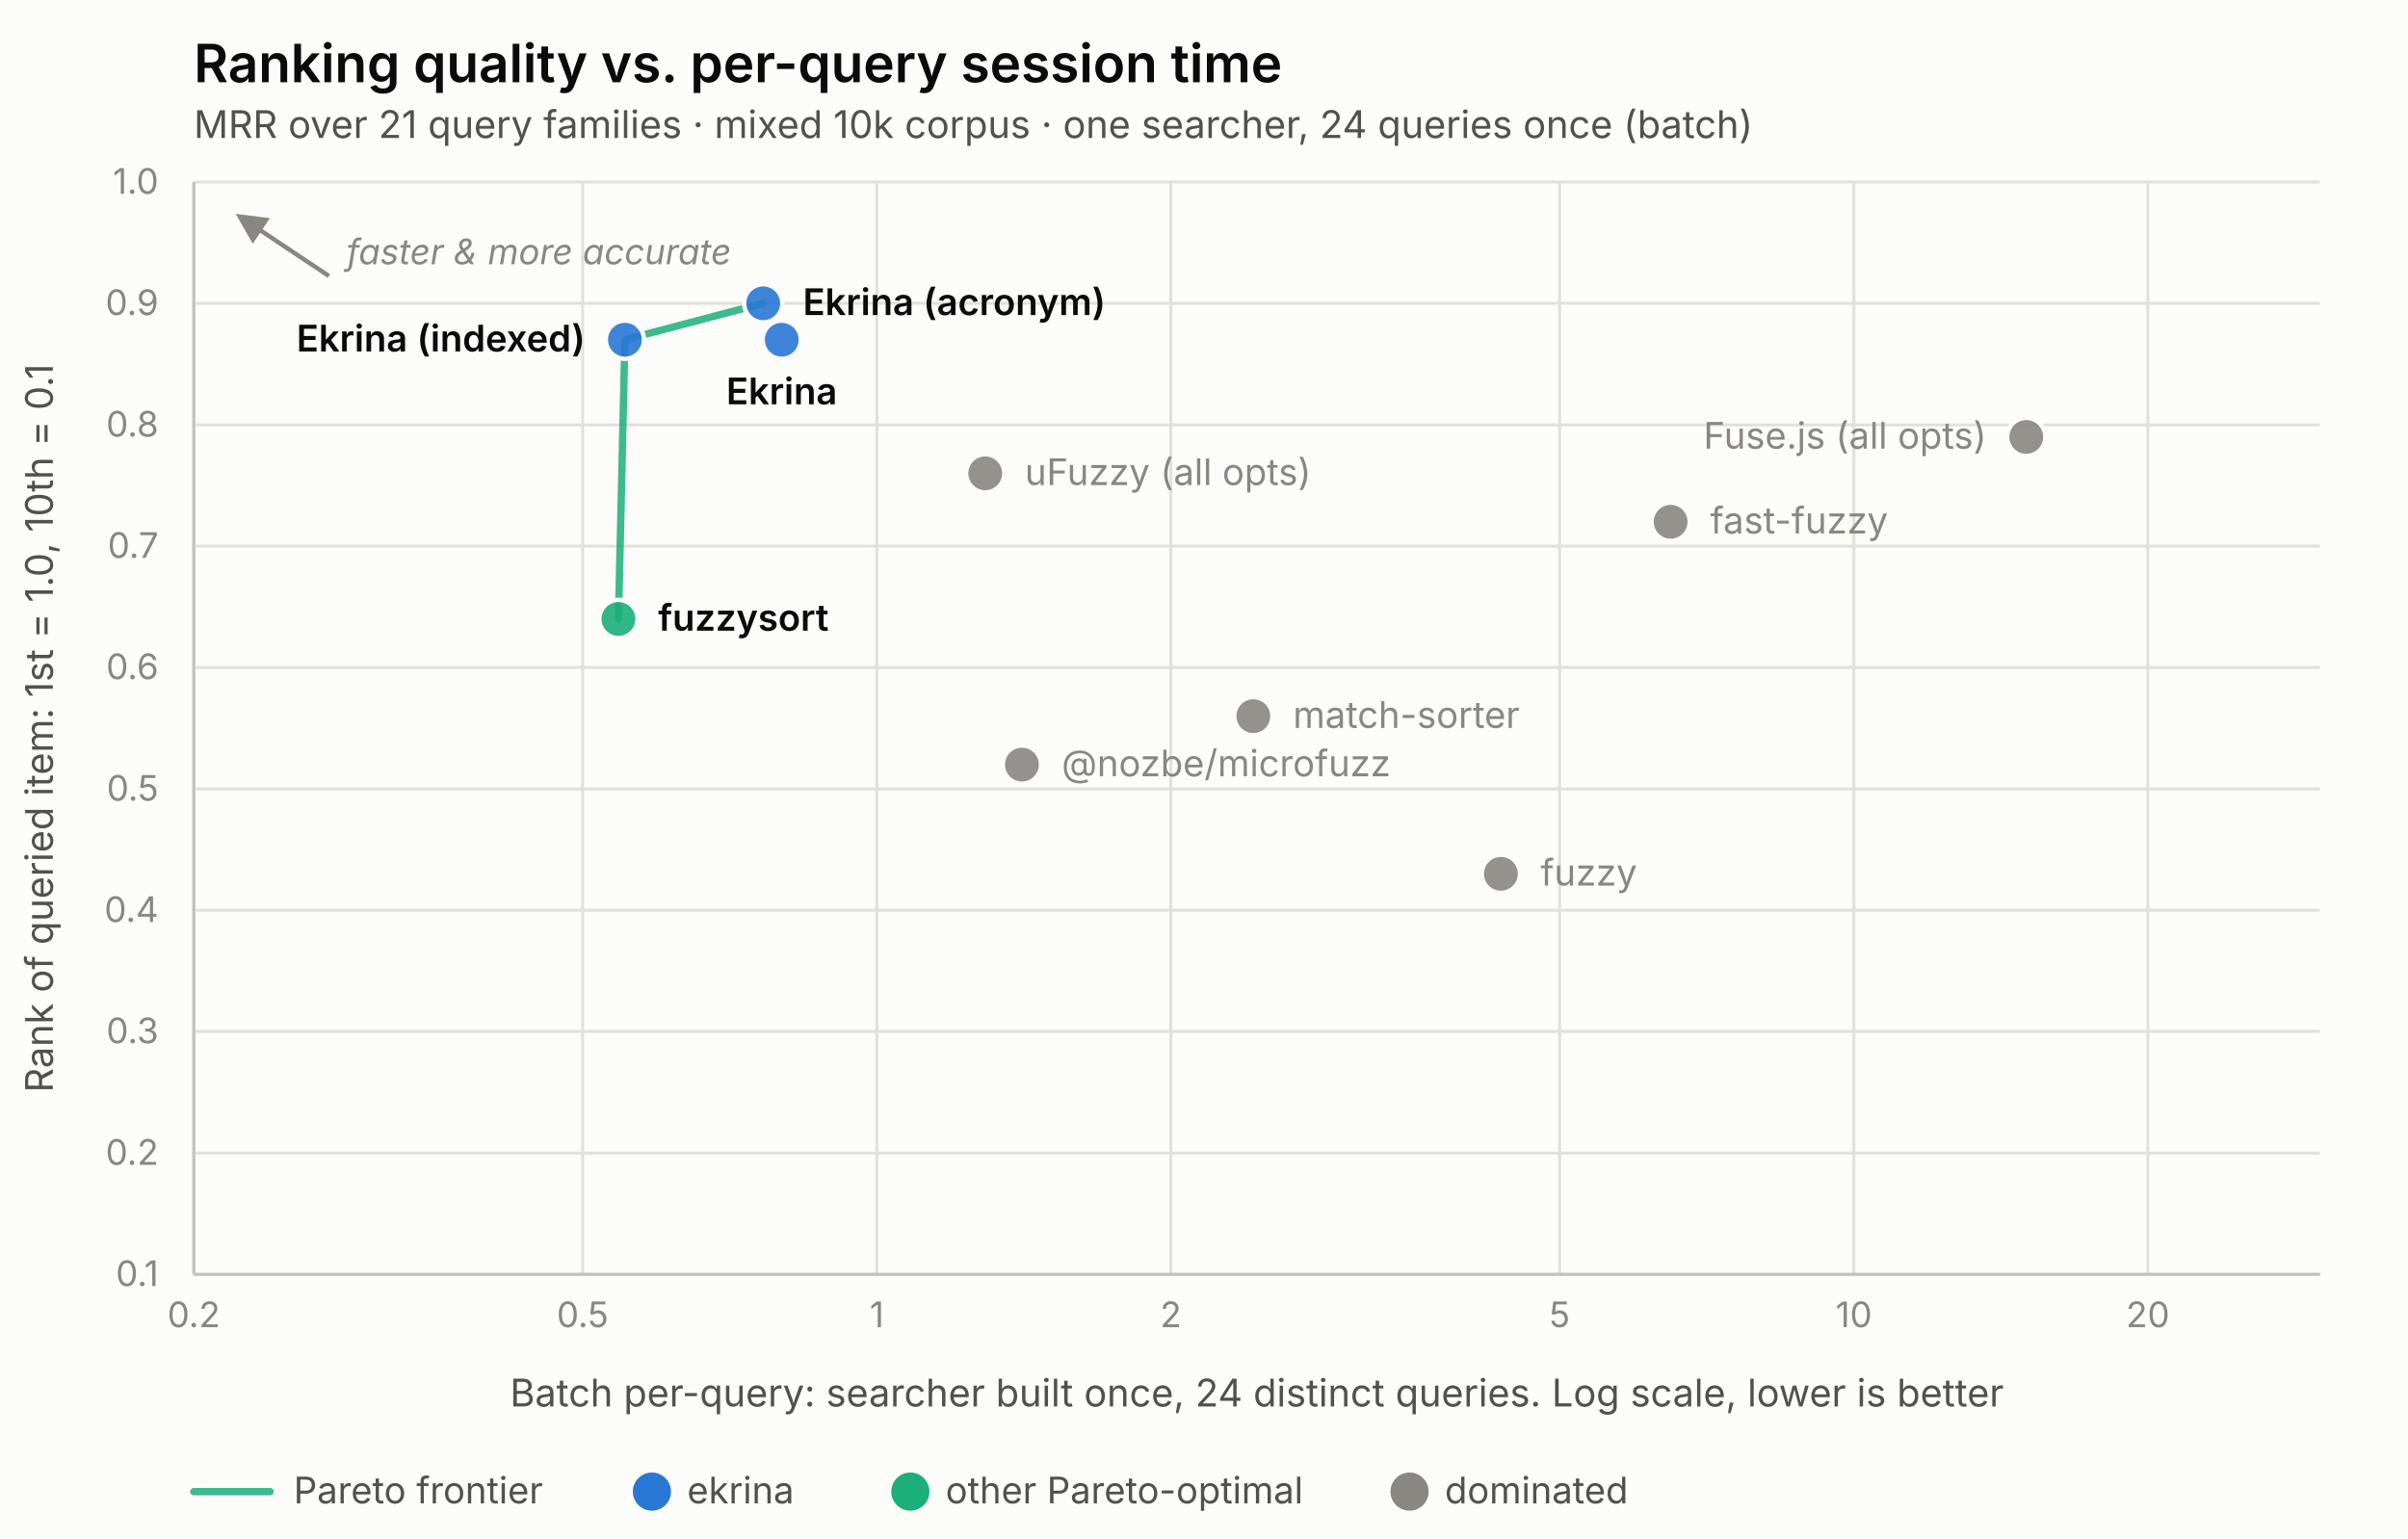
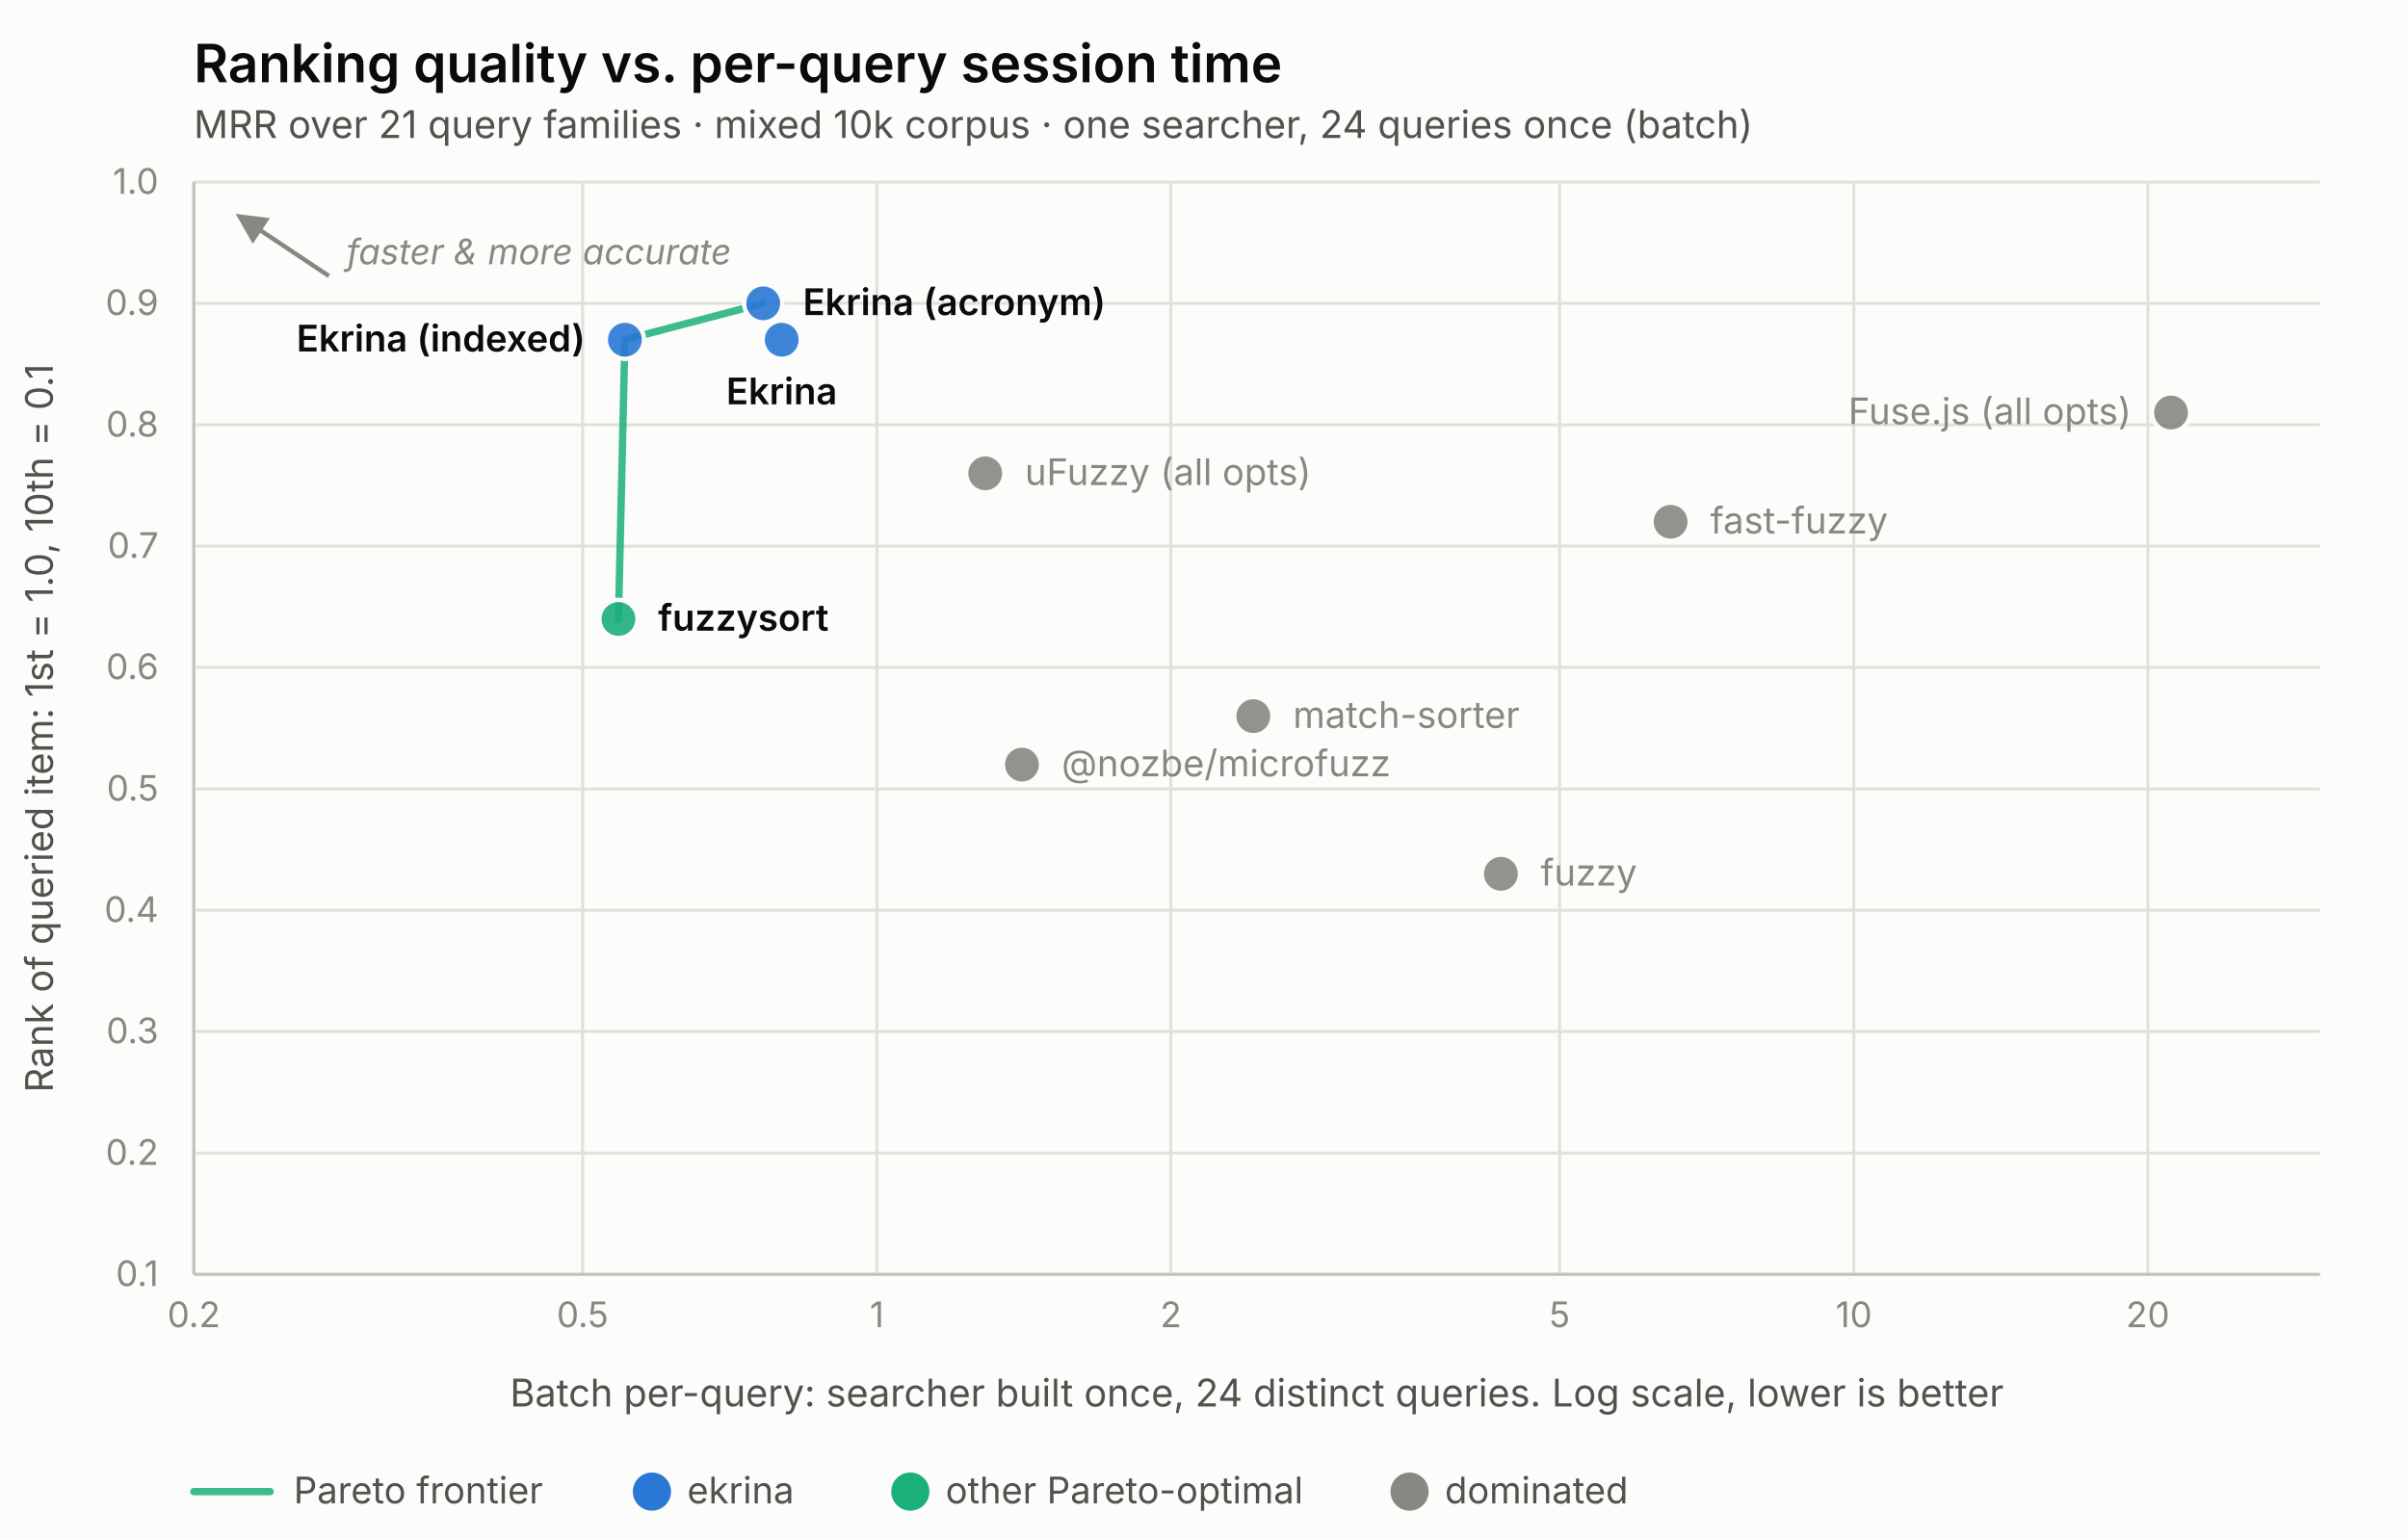
<svg xmlns="http://www.w3.org/2000/svg" viewBox="0 0 820 524" font-family="system-ui, -apple-system, 'Segoe UI', sans-serif" role="img" aria-labelledby="pareto-query-title pareto-query-desc">
  <defs>
    <marker id="arrow" viewBox="0 0 10 10" refX="8" refY="5" markerWidth="7" markerHeight="7" orient="auto-start-reverse">
      <path d="M0 0 L10 5 L0 10 z" fill="#898781" />
    </marker>
  </defs>
  <rect x="0" y="0" width="820" height="524" fill="#fcfcfb" />
  <text x="66" y="28" fill="#0b0b0b" font-size="18" font-weight="600">Ranking quality vs. per-query session time</text>
  <text x="66" y="47" fill="#52514e" font-size="13">MRR over 21 query families · mixed 10k corpus · one searcher, 24 queries once (batch)</text>
  <g>
    <line x1="66" y1="62" x2="66" y2="434" stroke="#e1e0d9" />
    <line x1="198.4" y1="62" x2="198.4" y2="434" stroke="#e1e0d9" />
    <line x1="298.6" y1="62" x2="298.6" y2="434" stroke="#e1e0d9" />
    <line x1="398.7" y1="62" x2="398.7" y2="434" stroke="#e1e0d9" />
    <line x1="531.1" y1="62" x2="531.1" y2="434" stroke="#e1e0d9" />
    <line x1="631.3" y1="62" x2="631.3" y2="434" stroke="#e1e0d9" />
    <line x1="731.4" y1="62" x2="731.4" y2="434" stroke="#e1e0d9" />
    <line x1="66" y1="434" x2="790" y2="434" stroke="#e1e0d9" />
    <line x1="66" y1="392.7" x2="790" y2="392.7" stroke="#e1e0d9" />
    <line x1="66" y1="351.3" x2="790" y2="351.3" stroke="#e1e0d9" />
    <line x1="66" y1="310" x2="790" y2="310" stroke="#e1e0d9" />
    <line x1="66" y1="268.7" x2="790" y2="268.7" stroke="#e1e0d9" />
    <line x1="66" y1="227.3" x2="790" y2="227.3" stroke="#e1e0d9" />
    <line x1="66" y1="186" x2="790" y2="186" stroke="#e1e0d9" />
    <line x1="66" y1="144.7" x2="790" y2="144.7" stroke="#e1e0d9" />
    <line x1="66" y1="103.3" x2="790" y2="103.3" stroke="#e1e0d9" />
    <line x1="66" y1="62" x2="790" y2="62" stroke="#e1e0d9" />
  </g>
  <line x1="66" y1="434" x2="790" y2="434" stroke="#c3c2b7" />
  <line x1="66" y1="62" x2="66" y2="434" stroke="#c3c2b7" />
  <g>
    <text x="66" y="452" text-anchor="middle" fill="#898781" font-size="12" font-variant-numeric="tabular-nums">0.2</text>
    <text x="198.4" y="452" text-anchor="middle" fill="#898781" font-size="12" font-variant-numeric="tabular-nums">0.5</text>
    <text x="298.6" y="452" text-anchor="middle" fill="#898781" font-size="12" font-variant-numeric="tabular-nums">1</text>
    <text x="398.7" y="452" text-anchor="middle" fill="#898781" font-size="12" font-variant-numeric="tabular-nums">2</text>
    <text x="531.1" y="452" text-anchor="middle" fill="#898781" font-size="12" font-variant-numeric="tabular-nums">5</text>
    <text x="631.3" y="452" text-anchor="middle" fill="#898781" font-size="12" font-variant-numeric="tabular-nums">10</text>
    <text x="731.4" y="452" text-anchor="middle" fill="#898781" font-size="12" font-variant-numeric="tabular-nums">20</text>
  </g>
  <g>
    <text x="54" y="438" text-anchor="end" fill="#898781" font-size="12" font-variant-numeric="tabular-nums">0.1</text>
    <text x="54" y="396.7" text-anchor="end" fill="#898781" font-size="12" font-variant-numeric="tabular-nums">0.2</text>
    <text x="54" y="355.3" text-anchor="end" fill="#898781" font-size="12" font-variant-numeric="tabular-nums">0.3</text>
    <text x="54" y="314" text-anchor="end" fill="#898781" font-size="12" font-variant-numeric="tabular-nums">0.4</text>
    <text x="54" y="272.7" text-anchor="end" fill="#898781" font-size="12" font-variant-numeric="tabular-nums">0.5</text>
    <text x="54" y="231.3" text-anchor="end" fill="#898781" font-size="12" font-variant-numeric="tabular-nums">0.6</text>
    <text x="54" y="190" text-anchor="end" fill="#898781" font-size="12" font-variant-numeric="tabular-nums">0.7</text>
    <text x="54" y="148.7" text-anchor="end" fill="#898781" font-size="12" font-variant-numeric="tabular-nums">0.8</text>
    <text x="54" y="107.3" text-anchor="end" fill="#898781" font-size="12" font-variant-numeric="tabular-nums">0.9</text>
    <text x="54" y="66" text-anchor="end" fill="#898781" font-size="12" font-variant-numeric="tabular-nums">1.0</text>
  </g>
  <text x="428" y="479" text-anchor="middle" fill="#52514e" font-size="13">Batch per-query: searcher built once, 24 distinct queries. Log scale, lower is better</text>
  <text transform="translate(18,248) rotate(-90)" text-anchor="middle" fill="#52514e" font-size="13">Rank of queried item: 1st = 1.0, 10th = 0.1</text>
  <path d="M210.6 210.8 L212.8 115.7 L259.9 103.3" fill="none" stroke="#1baf7a" stroke-width="2.5" stroke-linejoin="round" stroke-linecap="round" opacity="0.85" />
  <g transform="translate(78,70)">
    <line x1="34" y1="24" x2="4" y2="4" stroke="#898781" stroke-width="1.5" marker-end="url(#arrow)" />
    <text x="40" y="20" fill="#898781" font-size="12" font-style="italic">faster &amp; more accurate</text>
  </g>
  <g>
    <circle cx="259.9" cy="103.3" r="6.5" fill="#2a78d6" fill-opacity="0.9" stroke="#fcfcfb" stroke-width="1.5" />
    <circle cx="266.2" cy="115.7" r="6.5" fill="#2a78d6" fill-opacity="0.9" stroke="#fcfcfb" stroke-width="1.5" />
    <circle cx="212.8" cy="115.7" r="6.5" fill="#2a78d6" fill-opacity="0.9" stroke="#fcfcfb" stroke-width="1.5" />
-     <circle cx="690" cy="148.8" r="6.5" fill="#898781" fill-opacity="0.9" stroke="#fcfcfb" stroke-width="1.5" />
+     <circle cx="739.3" cy="140.5" r="6.5" fill="#898781" fill-opacity="0.9" stroke="#fcfcfb" stroke-width="1.5" />
    <circle cx="335.5" cy="161.2" r="6.5" fill="#898781" fill-opacity="0.9" stroke="#fcfcfb" stroke-width="1.5" />
    <circle cx="568.9" cy="177.7" r="6.5" fill="#898781" fill-opacity="0.9" stroke="#fcfcfb" stroke-width="1.5" />
    <circle cx="210.6" cy="210.8" r="6.5" fill="#1baf7a" fill-opacity="0.9" stroke="#fcfcfb" stroke-width="1.5" />
    <circle cx="426.8" cy="243.9" r="6.5" fill="#898781" fill-opacity="0.9" stroke="#fcfcfb" stroke-width="1.5" />
    <circle cx="348" cy="260.4" r="6.5" fill="#898781" fill-opacity="0.9" stroke="#fcfcfb" stroke-width="1.5" />
    <circle cx="511.1" cy="297.6" r="6.5" fill="#898781" fill-opacity="0.9" stroke="#fcfcfb" stroke-width="1.5" />
  </g>
  <g>
    <text x="273.4" y="107.3" text-anchor="start" fill="#0b0b0b" font-size="12.5" font-weight="600">Ekrina (acronym)</text>
    <text x="266.2" y="137.7" text-anchor="middle" fill="#0b0b0b" font-size="12.5" font-weight="600">Ekrina</text>
    <text x="199.3" y="119.7" text-anchor="end" fill="#0b0b0b" font-size="12.5" font-weight="600">Ekrina (indexed)</text>
    <text x="224.1" y="214.8" text-anchor="start" fill="#0b0b0b" font-size="12.5" font-weight="600">fuzzysort</text>
-     <text x="676.5" y="152.8" text-anchor="end" fill="#898781" font-size="12.5">Fuse.js (all opts)</text>
+     <text x="725.8" y="144.5" text-anchor="end" fill="#898781" font-size="12.5">Fuse.js (all opts)</text>
    <text x="349" y="165.2" text-anchor="start" fill="#898781" font-size="12.5">uFuzzy (all opts)</text>
    <text x="582.4" y="181.7" text-anchor="start" fill="#898781" font-size="12.5">fast-fuzzy</text>
    <text x="440.3" y="247.9" text-anchor="start" fill="#898781" font-size="12.5">match-sorter</text>
    <text x="361.5" y="264.4" text-anchor="start" fill="#898781" font-size="12.5">@nozbe/microfuzz</text>
    <text x="524.6" y="301.6" text-anchor="start" fill="#898781" font-size="12.5">fuzzy</text>
  </g>
  <g>
    <line x1="66" y1="508" x2="92" y2="508" stroke="#1baf7a" stroke-width="2.5" stroke-linecap="round" opacity="0.85" />
    <text x="100" y="512" fill="#52514e" font-size="12.5">Pareto frontier</text>
    <circle cx="222" cy="508" r="6.5" fill="#2a78d6" />
    <text x="234" y="512" fill="#52514e" font-size="12.5">ekrina</text>
    <circle cx="310" cy="508" r="6.5" fill="#1baf7a" />
    <text x="322" y="512" fill="#52514e" font-size="12.5">other Pareto-optimal</text>
    <circle cx="480" cy="508" r="6.5" fill="#898781" />
    <text x="492" y="512" fill="#52514e" font-size="12.5">dominated</text>
  </g>
</svg>
